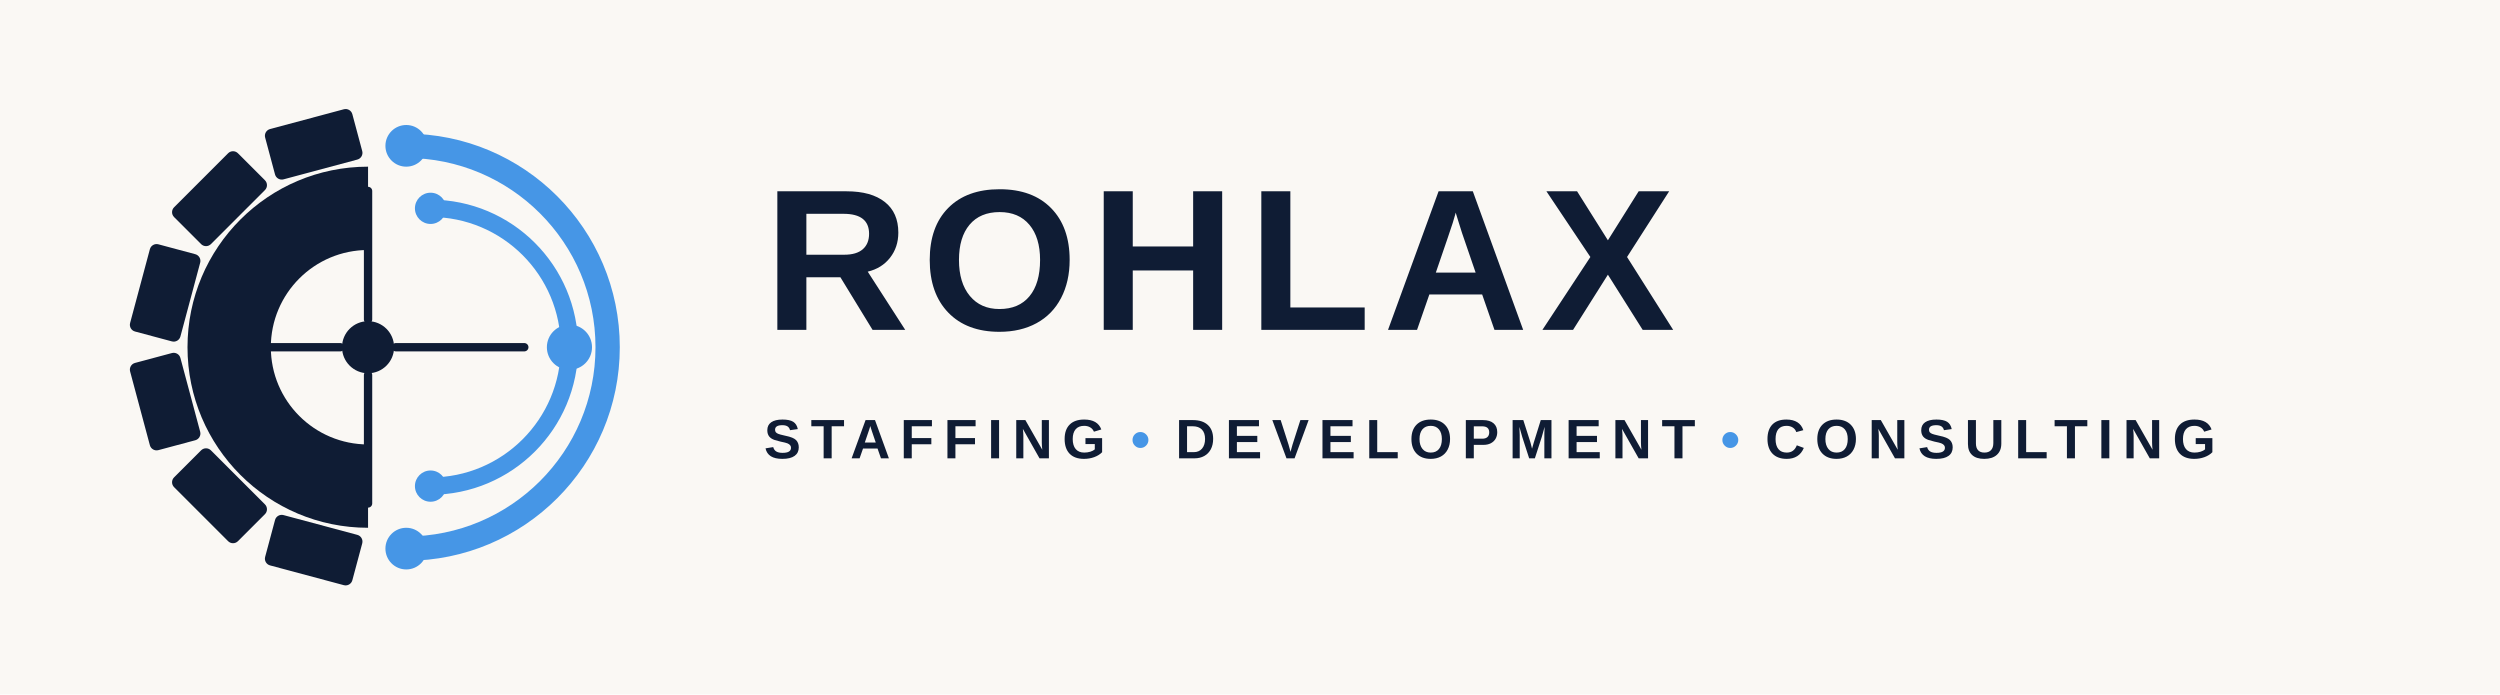
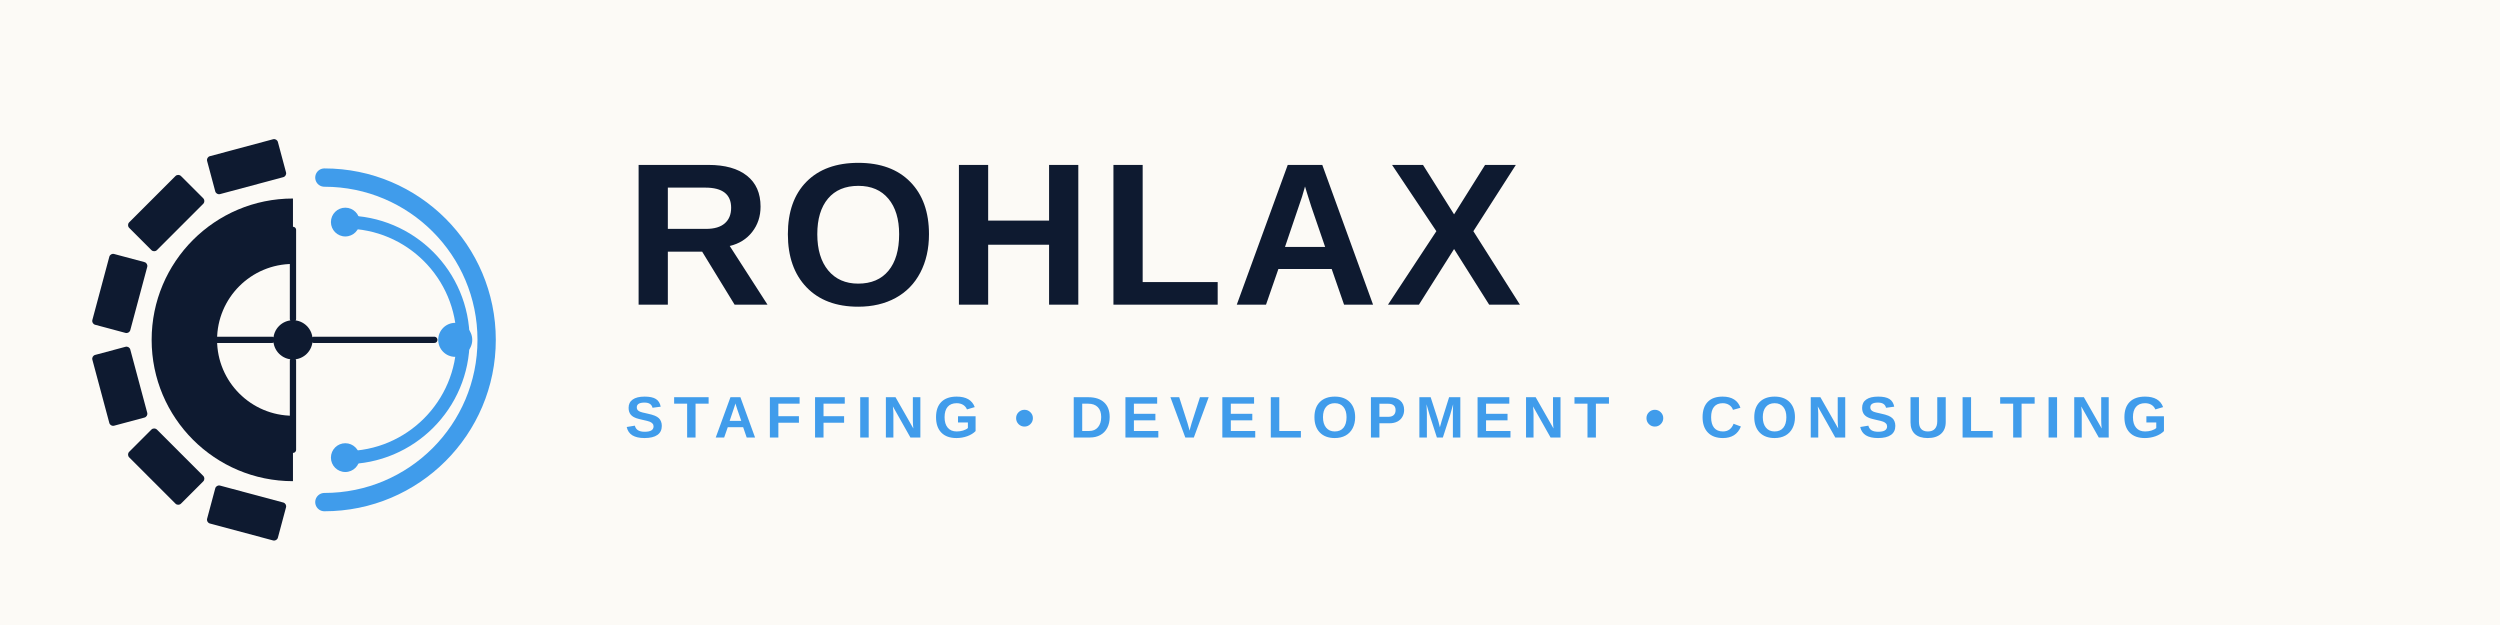
- <svg xmlns="http://www.w3.org/2000/svg" viewBox="0 0 720 200" role="img" aria-label="ROHLAX — Staffing · Development · Consulting">
-   <rect width="720" height="200" fill="#FAF8F4" />
-   <g transform="translate(16,10)">
-     <g clip-path="url(#L)">
-       <circle cx="90" cy="90" r="52" fill="#0F1C34" />
-       <circle cx="90" cy="90" r="28" fill="#FAF8F4" />
-       <g fill="#0F1C34">
-         <g transform="rotate(-15 90 90)">
-           <rect x="77" y="22" width="26" height="15" rx="2" />
+ <svg xmlns="http://www.w3.org/2000/svg" viewBox="0 0 640 160" role="img" aria-label="ROHLAX — Staffing · Development · Consulting">
+   <rect width="640" height="160" fill="#FCFAF6" />
+   <g transform="translate(8,20) scale(0.67)">
+     <g clip-path="url(#L2)">
+       <circle cx="100" cy="100" r="54" fill="#0E1A30" />
+       <circle cx="100" cy="100" r="29" fill="#FCFAF6" />
+       <g fill="#0E1A30">
+         <g transform="rotate(-15 100 100)">
+           <rect x="86" y="24" width="28" height="15" rx="1.5" />
        </g>
-         <g transform="rotate(-45 90 90)">
-           <rect x="77" y="22" width="26" height="15" rx="2" />
+         <g transform="rotate(-45 100 100)">
+           <rect x="86" y="24" width="28" height="15" rx="1.5" />
        </g>
-         <g transform="rotate(-75 90 90)">
-           <rect x="77" y="22" width="26" height="15" rx="2" />
+         <g transform="rotate(-75 100 100)">
+           <rect x="86" y="24" width="28" height="15" rx="1.5" />
        </g>
-         <g transform="rotate(-105 90 90)">
-           <rect x="77" y="22" width="26" height="15" rx="2" />
+         <g transform="rotate(-105 100 100)">
+           <rect x="86" y="24" width="28" height="15" rx="1.5" />
        </g>
-         <g transform="rotate(-135 90 90)">
-           <rect x="77" y="22" width="26" height="15" rx="2" />
+         <g transform="rotate(-135 100 100)">
+           <rect x="86" y="24" width="28" height="15" rx="1.5" />
        </g>
-         <g transform="rotate(-165 90 90)">
-           <rect x="77" y="22" width="26" height="15" rx="2" />
+         <g transform="rotate(-165 100 100)">
+           <rect x="86" y="24" width="28" height="15" rx="1.5" />
        </g>
      </g>
    </g>
-     <path d="M101 32 A58 58 0 0 1 101 148" stroke="#4696E6" stroke-width="7" stroke-linecap="round" fill="none" />
-     <path d="M108 50 A40 40 0 0 1 108 130" stroke="#4696E6" stroke-width="5" stroke-linecap="round" fill="none" />
-     <circle cx="101" cy="32" r="6" fill="#4696E6" />
-     <circle cx="101" cy="148" r="6" fill="#4696E6" />
-     <circle cx="148" cy="90" r="6.5" fill="#4696E6" />
-     <circle cx="108" cy="50" r="4.5" fill="#4696E6" />
-     <circle cx="108" cy="130" r="4.5" fill="#4696E6" />
-     <circle cx="90" cy="90" r="7.5" fill="#0F1C34" />
-     <path d="M90 45v37M90 98v37M45 90h37M98 90h37" stroke="#0F1C34" stroke-width="2.4" stroke-linecap="round" />
+     <path d="M112 38 A62 62 0 0 1 112 162" stroke="#409CEB" stroke-width="7" stroke-linecap="round" fill="none" />
+     <path d="M120 55 A44 44 0 0 1 120 145" stroke="#409CEB" stroke-width="5" stroke-linecap="round" fill="none" />
+     <circle cx="162" cy="100" r="6.5" fill="#409CEB" />
+     <circle cx="120" cy="55" r="5.5" fill="#409CEB" />
+     <circle cx="120" cy="145" r="5.5" fill="#409CEB" />
+     <circle cx="100" cy="100" r="7.5" fill="#0E1A30" />
+     <path d="M100 58v34M100 108v34M58 100h34M108 100h46" stroke="#0E1A30" stroke-width="2.4" stroke-linecap="round" />
  </g>
-   <text x="220" y="95" fill="#0F1C34" font-family="Arial Black, Helvetica Neue, Arial, sans-serif" font-size="58" font-weight="800" letter-spacing="3.5">ROHLAX</text>
-   <text x="220" y="132" fill="#0F1C34" font-family="Helvetica Neue, Arial, sans-serif" font-size="16" font-weight="700" letter-spacing="2.8">STAFFING <tspan fill="#4696E6">•</tspan> DEVELOPMENT <tspan fill="#4696E6">•</tspan> CONSULTING</text>
+   <text x="160" y="78" fill="#0E1A30" font-family="Arial Black, Helvetica Neue, Arial, sans-serif" font-size="52" font-weight="800" letter-spacing="2">ROHLAX</text>
+   <text x="160" y="112" fill="#409CEB" font-family="Helvetica Neue, Arial, sans-serif" font-size="15" font-weight="600" letter-spacing="2.4">STAFFING • DEVELOPMENT • CONSULTING</text>
  <defs>
-     <clipPath id="L">
-       <rect width="90" height="180" />
+     <clipPath id="L2">
+       <rect width="100" height="200" />
    </clipPath>
  </defs>
</svg>
